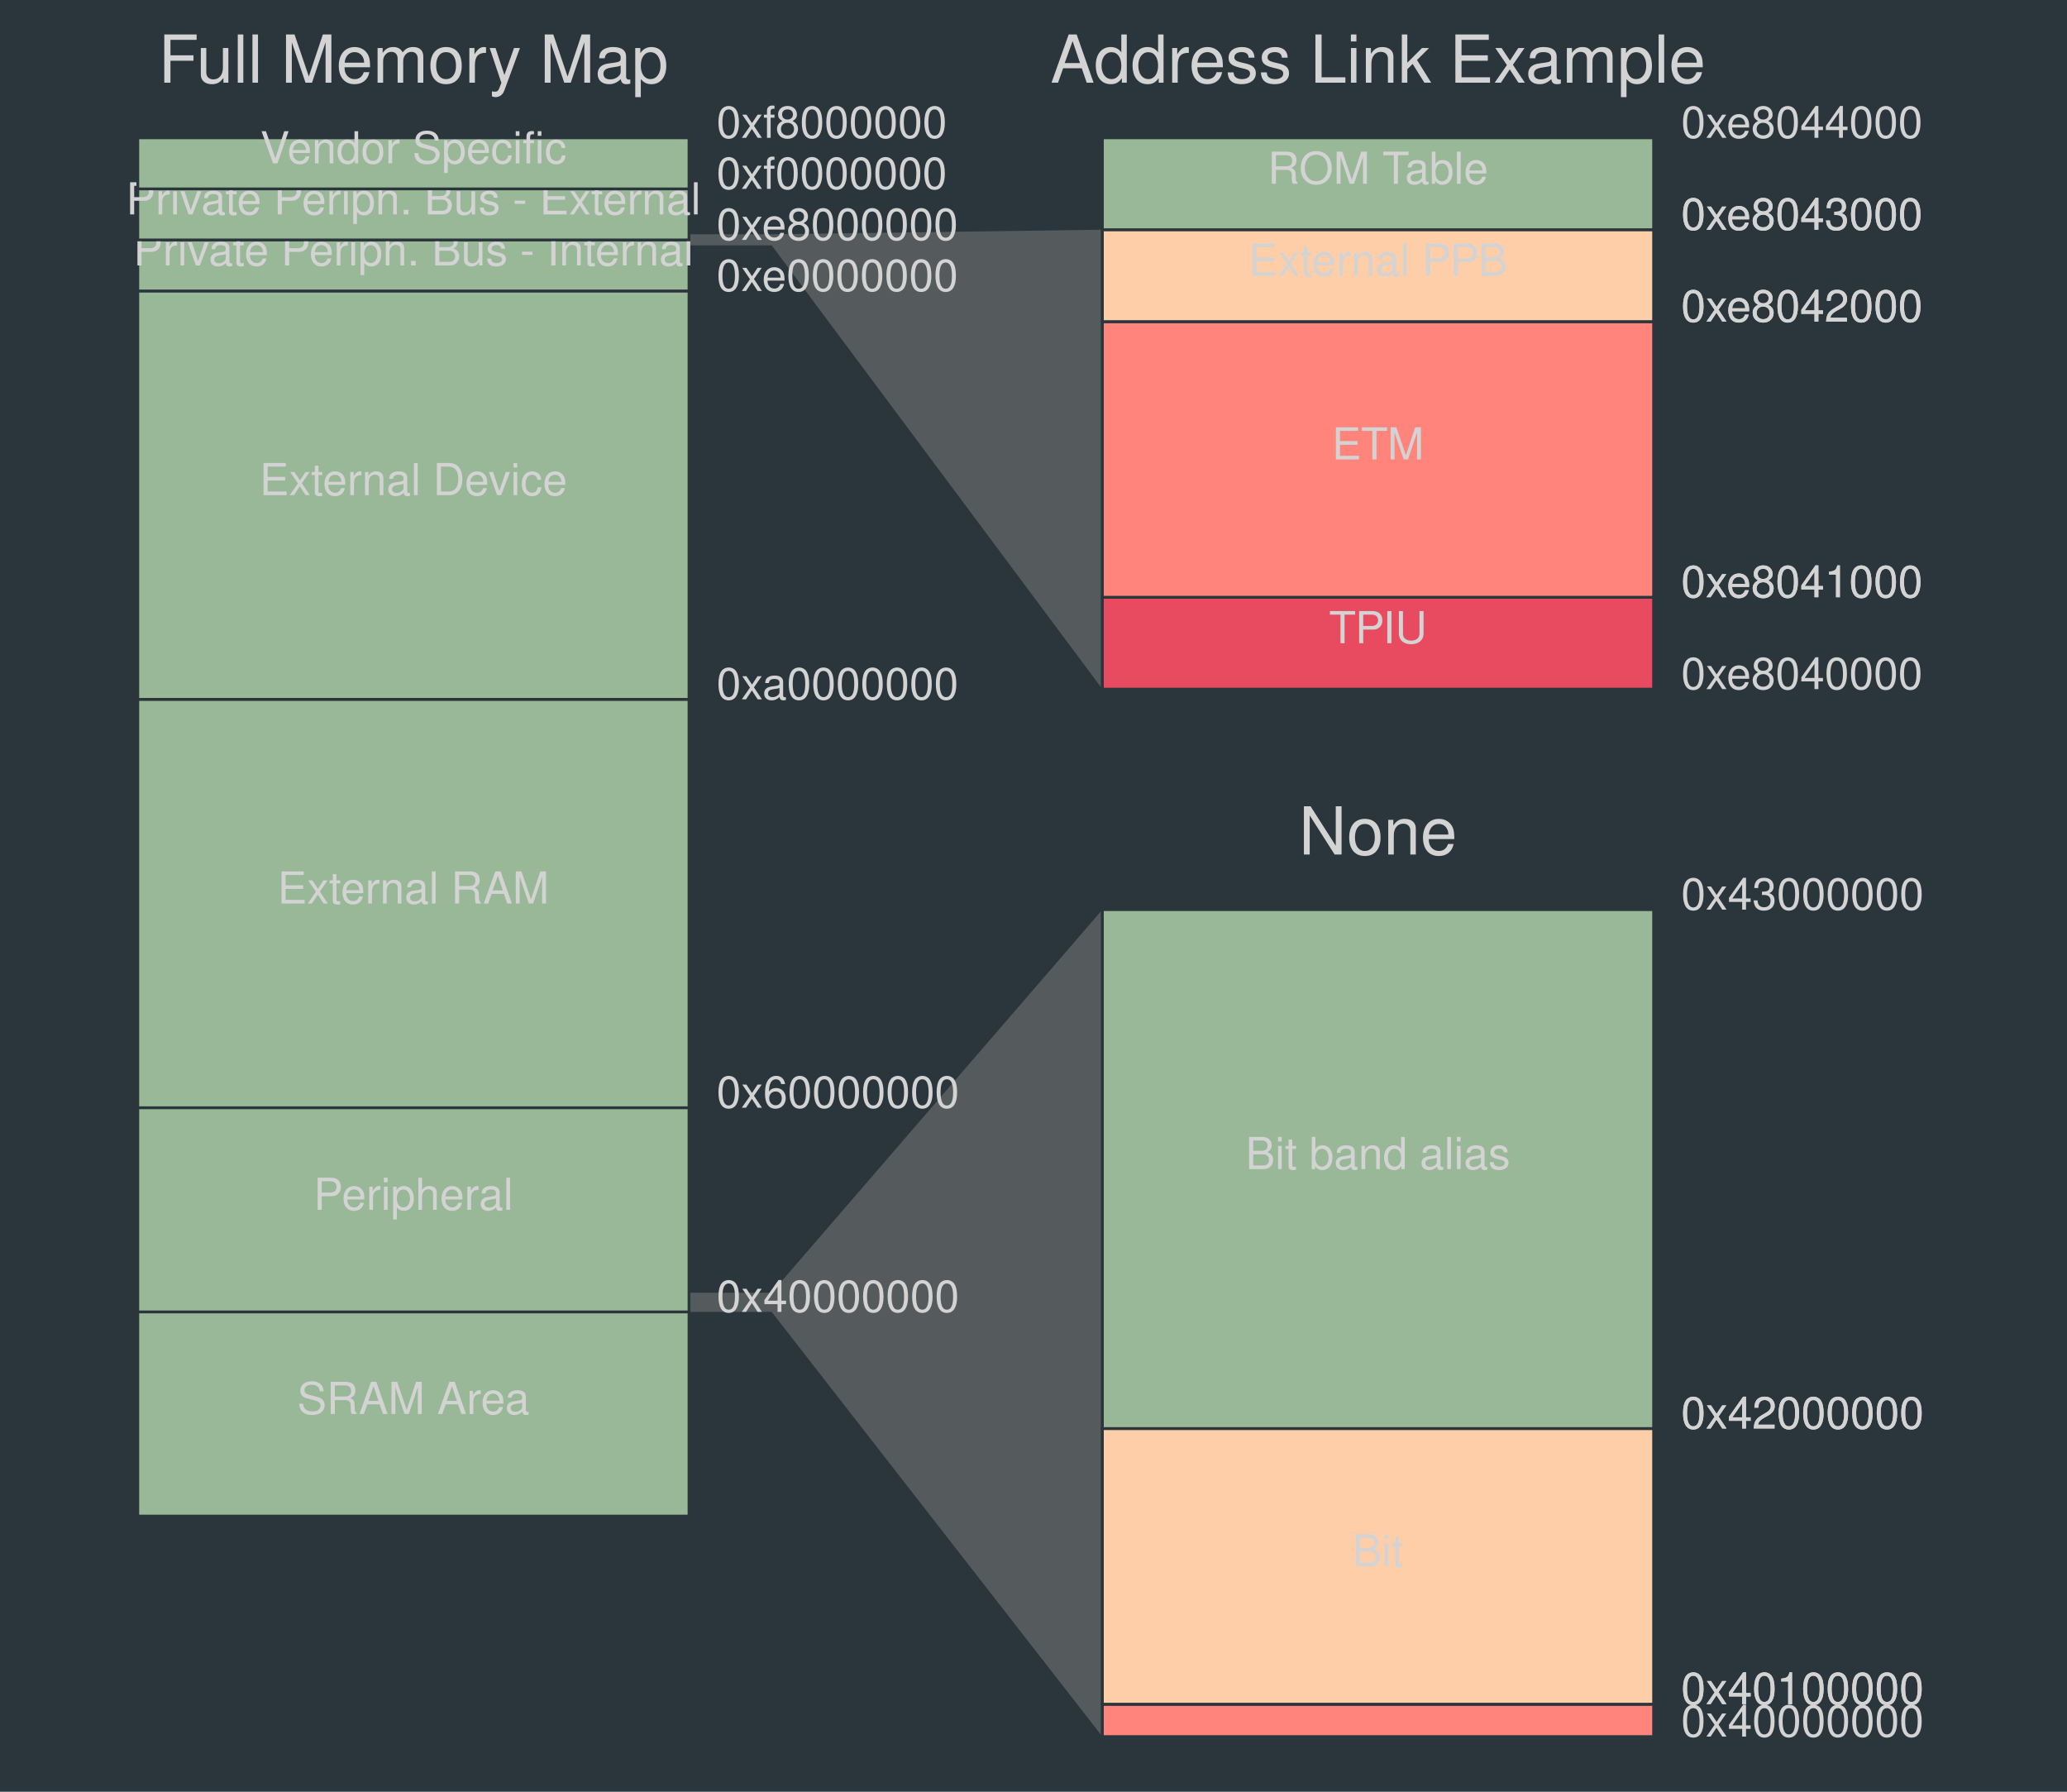
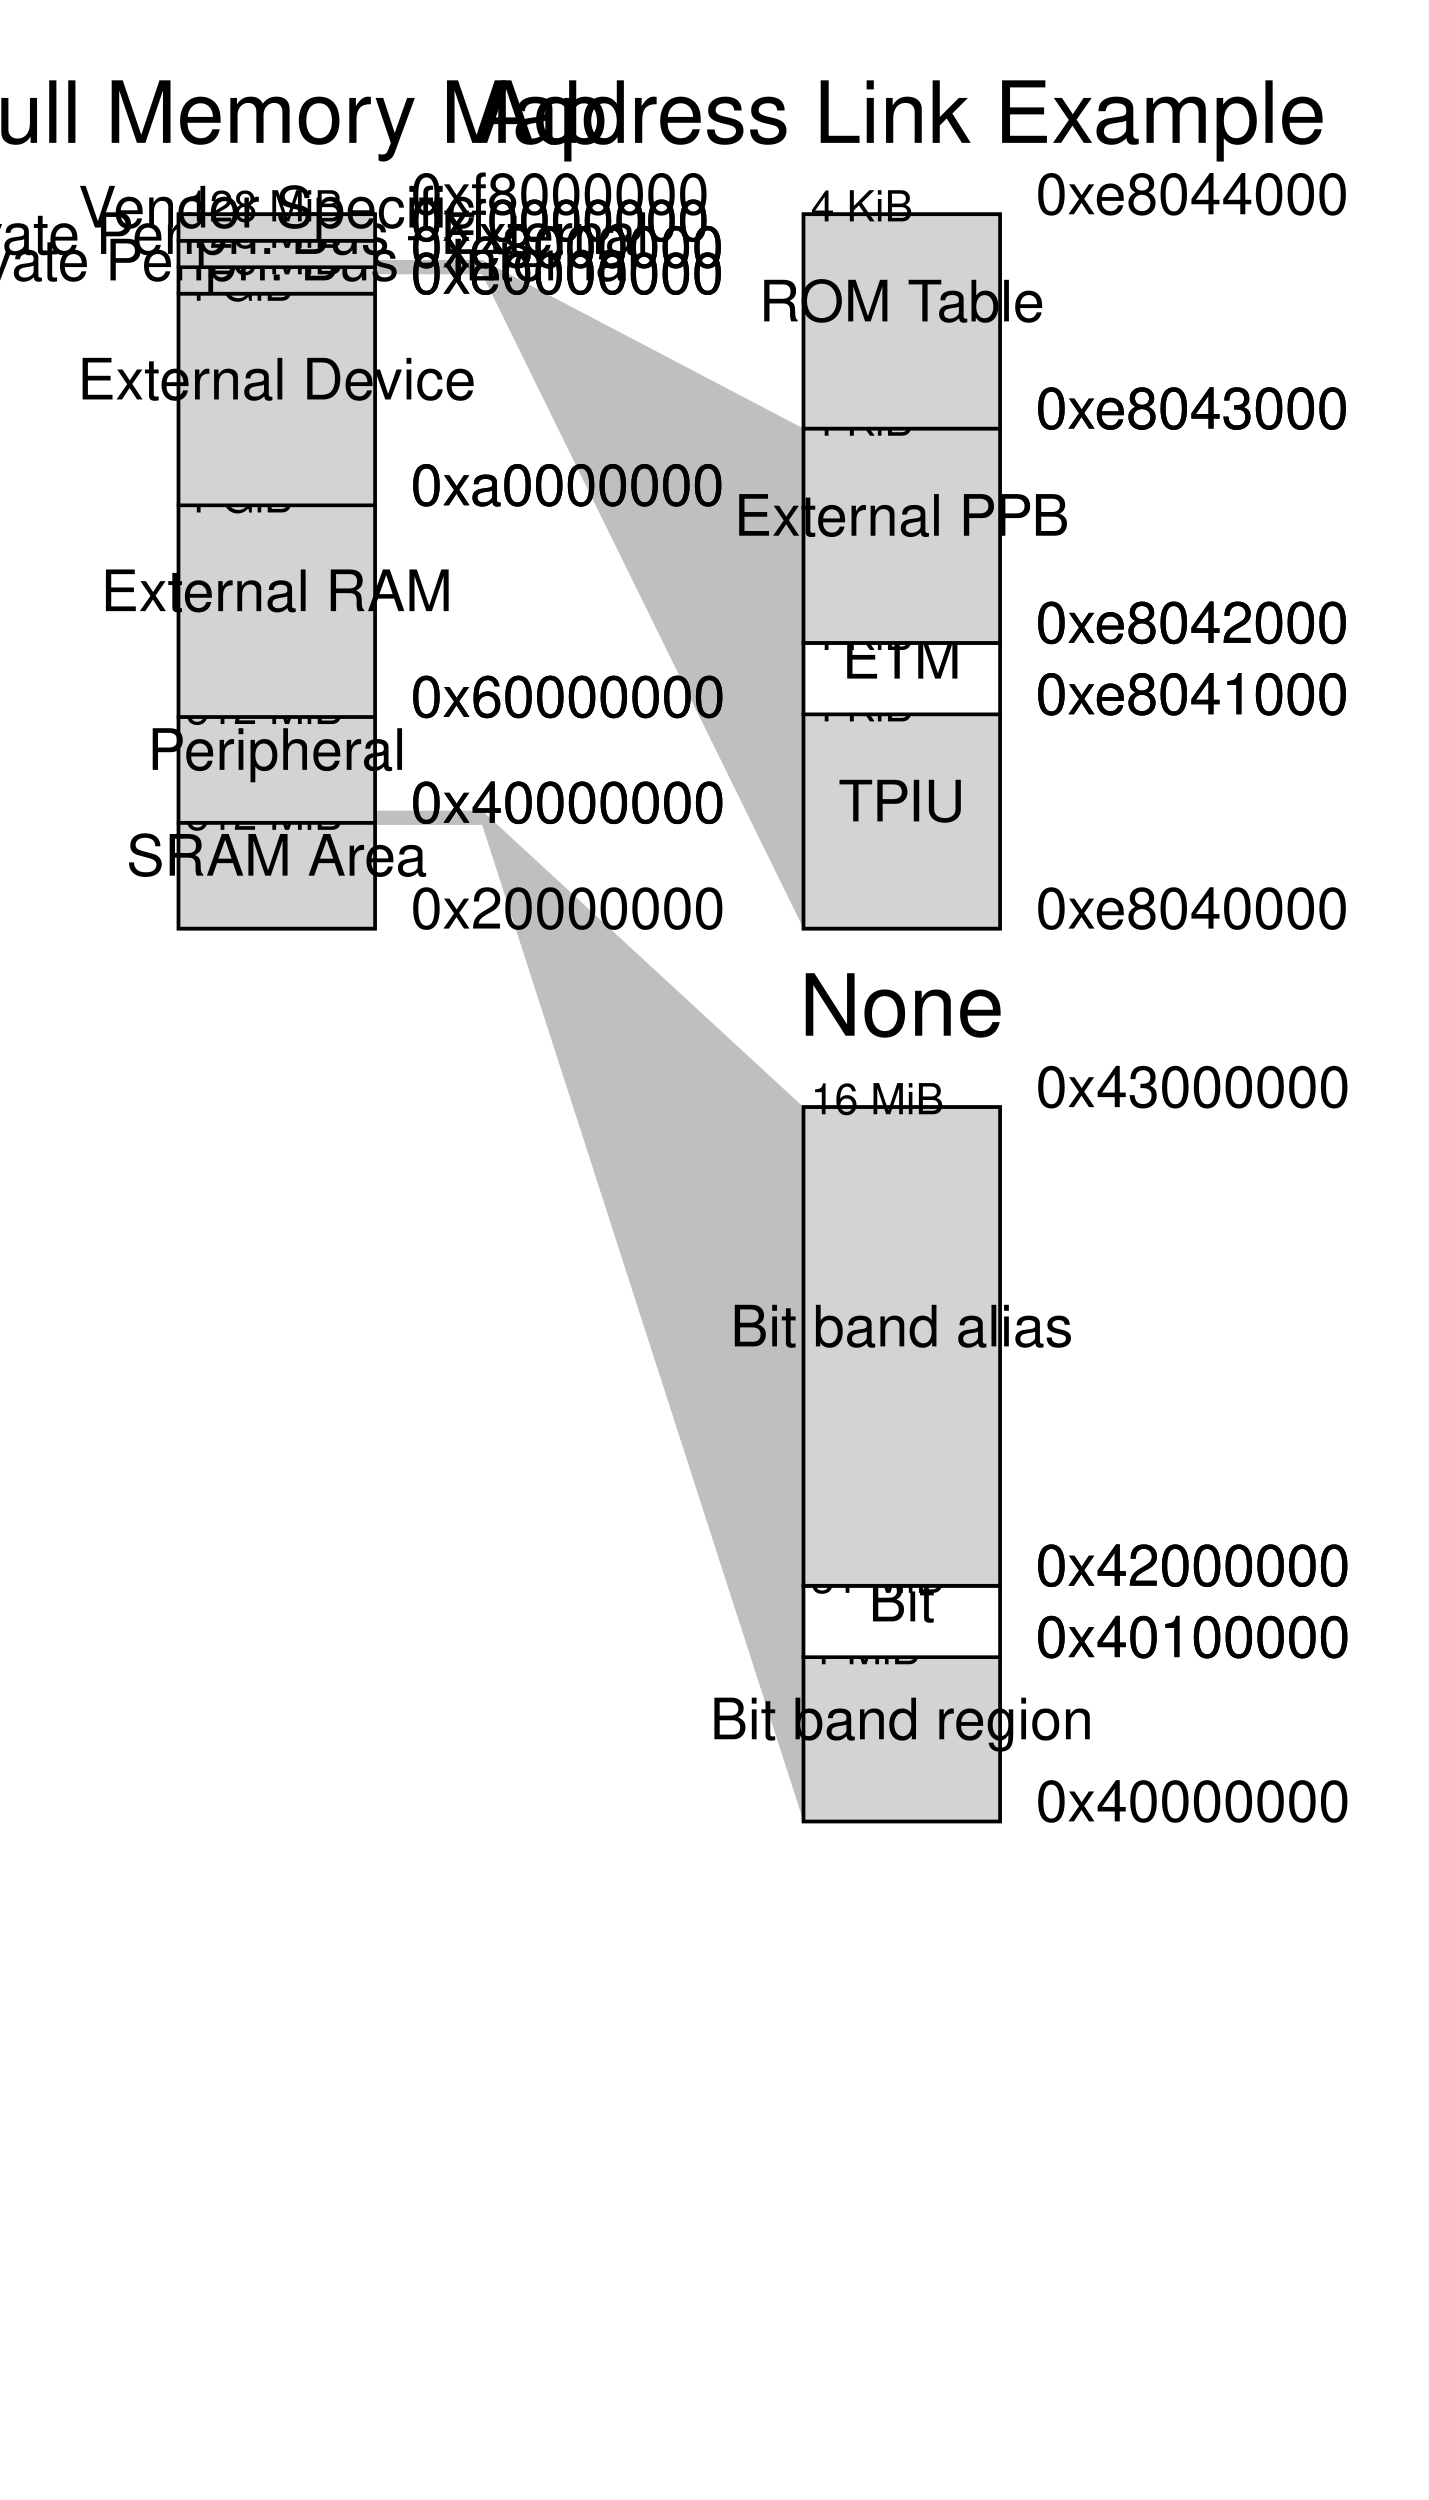
- <svg xmlns="http://www.w3.org/2000/svg" width="750" height="650" viewBox="0 0 750 650">
-   <rect x="0" y="0" width="750" height="650" fill="#2A363B" />
+ <svg xmlns="http://www.w3.org/2000/svg" width="400" height="700" viewBox="0 0 400 700">
+   <rect x="0" y="0" width="400" height="700" fill="white" />
  <g>
    <g>
-       <path d="M 250,475.926 L 280,475.926 L 400,630.0 L 400,330.0 L 280,468.981 L 250,468.981 Z" fill="gray" stroke="none" opacity="0.5" />
+       <path d="M 105.0,230.981 L 135.0,230.981 L 225.0,510.0 L 225.0,310.0 L 135.0,226.981 L 105.0,226.981 Z" fill="gray" stroke="none" opacity="0.5" />
    </g>
    <g>
-       <path d="M 250,89 L 280,89 L 400,250.0 L 400,83.333 L 280,85 L 250,85 Z" fill="gray" stroke="none" opacity="0.5" />
+       <path d="M 105.0,76.8 L 135.0,76.8 L 225.0,260.0 L 225.0,120.0 L 135.0,72.8 L 105.0,72.8 Z" fill="gray" stroke="none" opacity="0.5" />
    </g>
  </g>
  <g>
    <g>
-       <line x1="250" y1="87.001" x2="280" y2="87.001" stroke-width="1" stroke="none" />
-       <line x1="280" y1="87.001" x2="400" y2="250.0" stroke-width="1" stroke="none" />
+       <line x1="105.0" y1="74.8" x2="135.0" y2="74.8" stroke-width="1" stroke="none" />
+       <line x1="135.0" y1="74.8" x2="225.0" y2="260.0" stroke-width="1" stroke="none" />
    </g>
  </g>
  <g>
-     <text x="100.0" y="-20" stroke="black" fill="lightgrey" stroke-width="0" font-size="24px" font-weight="normal" font-family="Helvetica" text-anchor="middle" alignment-baseline="middle" transform="translate(50,50)">Full Memory Map</text>
-     <g transform="translate(50,50)">
-       <rect x="0" y="0" width="200" height="500" fill="#2A363B" stroke="#2A363B" stroke-width="1" />
-       <rect x="0" y="425.926" width="200" height="74.074" fill="#99B898" stroke="#2A363B" stroke-width="1" />
-       <text x="100.0" y="462.963" stroke="black" fill="lightgrey" stroke-width="0" font-size="16" font-weight="normal" font-family="Helvetica" text-anchor="middle" alignment-baseline="middle">SRAM Area</text>
-       <text x="210" y="425.926" stroke="black" fill="lightgrey" stroke-width="0" font-size="16" font-weight="normal" font-family="Helvetica" text-anchor="start" alignment-baseline="middle">0x40000000</text>
-       <rect x="0" y="351.852" width="200" height="74.074" fill="#99B898" stroke="#2A363B" stroke-width="1" />
-       <text x="100.0" y="388.889" stroke="black" fill="lightgrey" stroke-width="0" font-size="16" font-weight="normal" font-family="Helvetica" text-anchor="middle" alignment-baseline="middle">Peripheral</text>
-       <text x="210" y="351.852" stroke="black" fill="lightgrey" stroke-width="0" font-size="16" font-weight="normal" font-family="Helvetica" text-anchor="start" alignment-baseline="middle">0x60000000</text>
-       <rect x="0" y="203.704" width="200" height="148.148" fill="#99B898" stroke="#2A363B" stroke-width="1" />
-       <text x="100.0" y="277.778" stroke="black" fill="lightgrey" stroke-width="0" font-size="16" font-weight="normal" font-family="Helvetica" text-anchor="middle" alignment-baseline="middle">External RAM</text>
-       <text x="210" y="203.704" stroke="black" fill="lightgrey" stroke-width="0" font-size="16" font-weight="normal" font-family="Helvetica" text-anchor="start" alignment-baseline="middle">0xa0000000</text>
-       <rect x="0" y="55.556" width="200" height="148.148" fill="#99B898" stroke="#2A363B" stroke-width="1" />
-       <text x="100.0" y="129.63" stroke="black" fill="lightgrey" stroke-width="0" font-size="16" font-weight="normal" font-family="Helvetica" text-anchor="middle" alignment-baseline="middle">External Device</text>
-       <text x="210" y="55.556" stroke="black" fill="lightgrey" stroke-width="0" font-size="16" font-weight="normal" font-family="Helvetica" text-anchor="start" alignment-baseline="middle">0xe0000000</text>
-       <rect x="0" y="37.037" width="200" height="18.519" fill="#99B898" stroke="#2A363B" stroke-width="1" />
-       <text x="100.0" y="46.296" stroke="black" fill="lightgrey" stroke-width="0" font-size="16" font-weight="normal" font-family="Helvetica" text-anchor="middle" alignment-baseline="middle">Private Periph. Bus - Internal</text>
-       <text x="210" y="37.037" stroke="black" fill="lightgrey" stroke-width="0" font-size="16" font-weight="normal" font-family="Helvetica" text-anchor="start" alignment-baseline="middle">0xe8000000</text>
-       <rect x="0" y="18.519" width="200" height="18.519" fill="#99B898" stroke="#2A363B" stroke-width="1" />
-       <text x="100.0" y="27.778" stroke="black" fill="lightgrey" stroke-width="0" font-size="16" font-weight="normal" font-family="Helvetica" text-anchor="middle" alignment-baseline="middle">Private Periph. Bus - External</text>
-       <text x="210" y="18.519" stroke="black" fill="lightgrey" stroke-width="0" font-size="16" font-weight="normal" font-family="Helvetica" text-anchor="start" alignment-baseline="middle">0xf0000000</text>
-       <rect x="0" y="0.0" width="200" height="18.519" fill="#99B898" stroke="#2A363B" stroke-width="1" />
-       <text x="100.0" y="9.259" stroke="black" fill="lightgrey" stroke-width="0" font-size="16" font-weight="normal" font-family="Helvetica" text-anchor="middle" alignment-baseline="middle">Vendor Specific</text>
-       <text x="210" y="0.0" stroke="black" fill="lightgrey" stroke-width="0" font-size="16" font-weight="normal" font-family="Helvetica" text-anchor="start" alignment-baseline="middle">0xf8000000</text>
+     <text x="27.5" y="-20" stroke="none" fill="black" stroke-width="0" font-size="24px" font-weight="normal" font-family="Helvetica" text-anchor="middle" alignment-baseline="middle" transform="translate(50.0,60.0)">Full Memory Map</text>
+     <g transform="translate(50.0,60.0)">
+       <rect x="0" y="0" width="55.0" height="200.0" fill="white" stroke="black" stroke-width="1" />
+       <rect x="0" y="170.37" width="55.0" height="29.63" fill="lightgrey" stroke="black" stroke-width="1" />
+       <text x="27.5" y="185.185" stroke="none" fill="black" stroke-width="0" font-size="16" font-weight="normal" font-family="Helvetica" text-anchor="middle" alignment-baseline="middle">SRAM Area</text>
+       <text x="65.0" y="200" stroke="none" fill="black" stroke-width="0" font-size="16" font-weight="normal" font-family="Helvetica" text-anchor="start" alignment-baseline="middle">0x20000000</text>
+       <text x="65.0" y="170.37" stroke="none" fill="black" stroke-width="0" font-size="16" font-weight="normal" font-family="Helvetica" text-anchor="start" alignment-baseline="middle">0x40000000</text>
+       <text x="2" y="172.37" stroke="none" fill="black" stroke-width="0" font-size="12px" font-weight="normal" font-family="Helvetica" text-anchor="start" alignment-baseline="hanging">512 MiB</text>
+       <rect x="0" y="140.741" width="55.0" height="29.63" fill="lightgrey" stroke="black" stroke-width="1" />
+       <text x="27.5" y="155.556" stroke="none" fill="black" stroke-width="0" font-size="16" font-weight="normal" font-family="Helvetica" text-anchor="middle" alignment-baseline="middle">Peripheral</text>
+       <text x="65.0" y="170.37" stroke="none" fill="black" stroke-width="0" font-size="16" font-weight="normal" font-family="Helvetica" text-anchor="start" alignment-baseline="middle">0x40000000</text>
+       <text x="65.0" y="140.741" stroke="none" fill="black" stroke-width="0" font-size="16" font-weight="normal" font-family="Helvetica" text-anchor="start" alignment-baseline="middle">0x60000000</text>
+       <text x="2" y="142.741" stroke="none" fill="black" stroke-width="0" font-size="12px" font-weight="normal" font-family="Helvetica" text-anchor="start" alignment-baseline="hanging">512 MiB</text>
+       <rect x="0" y="81.481" width="55.0" height="59.259" fill="lightgrey" stroke="black" stroke-width="1" />
+       <text x="27.5" y="111.111" stroke="none" fill="black" stroke-width="0" font-size="16" font-weight="normal" font-family="Helvetica" text-anchor="middle" alignment-baseline="middle">External RAM</text>
+       <text x="65.0" y="140.741" stroke="none" fill="black" stroke-width="0" font-size="16" font-weight="normal" font-family="Helvetica" text-anchor="start" alignment-baseline="middle">0x60000000</text>
+       <text x="65.0" y="81.481" stroke="none" fill="black" stroke-width="0" font-size="16" font-weight="normal" font-family="Helvetica" text-anchor="start" alignment-baseline="middle">0xa0000000</text>
+       <text x="2" y="83.481" stroke="none" fill="black" stroke-width="0" font-size="12px" font-weight="normal" font-family="Helvetica" text-anchor="start" alignment-baseline="hanging">1 GiB</text>
+       <rect x="0" y="22.222" width="55.0" height="59.259" fill="lightgrey" stroke="black" stroke-width="1" />
+       <text x="27.5" y="51.852" stroke="none" fill="black" stroke-width="0" font-size="16" font-weight="normal" font-family="Helvetica" text-anchor="middle" alignment-baseline="middle">External Device</text>
+       <text x="65.0" y="81.481" stroke="none" fill="black" stroke-width="0" font-size="16" font-weight="normal" font-family="Helvetica" text-anchor="start" alignment-baseline="middle">0xa0000000</text>
+       <text x="65.0" y="22.222" stroke="none" fill="black" stroke-width="0" font-size="16" font-weight="normal" font-family="Helvetica" text-anchor="start" alignment-baseline="middle">0xe0000000</text>
+       <text x="2" y="24.222" stroke="none" fill="black" stroke-width="0" font-size="12px" font-weight="normal" font-family="Helvetica" text-anchor="start" alignment-baseline="hanging">1 GiB</text>
+       <rect x="0" y="14.815" width="55.0" height="7.407" fill="lightgrey" stroke="black" stroke-width="1" />
+       <text x="27.5" y="18.519" stroke="none" fill="black" stroke-width="0" font-size="16" font-weight="normal" font-family="Helvetica" text-anchor="middle" alignment-baseline="middle">Private Periph. Bus - Internal</text>
+       <text x="65.0" y="22.222" stroke="none" fill="black" stroke-width="0" font-size="16" font-weight="normal" font-family="Helvetica" text-anchor="start" alignment-baseline="middle">0xe0000000</text>
+       <text x="65.0" y="14.815" stroke="none" fill="black" stroke-width="0" font-size="16" font-weight="normal" font-family="Helvetica" text-anchor="start" alignment-baseline="middle">0xe8000000</text>
+       <text x="2" y="16.815" stroke="none" fill="black" stroke-width="0" font-size="12px" font-weight="normal" font-family="Helvetica" text-anchor="start" alignment-baseline="hanging">128 MiB</text>
+       <rect x="0" y="7.407" width="55.0" height="7.407" fill="lightgrey" stroke="black" stroke-width="1" />
+       <text x="27.5" y="11.111" stroke="none" fill="black" stroke-width="0" font-size="16" font-weight="normal" font-family="Helvetica" text-anchor="middle" alignment-baseline="middle">Private Periph. Bus - External</text>
+       <text x="65.0" y="14.815" stroke="none" fill="black" stroke-width="0" font-size="16" font-weight="normal" font-family="Helvetica" text-anchor="start" alignment-baseline="middle">0xe8000000</text>
+       <text x="65.0" y="7.407" stroke="none" fill="black" stroke-width="0" font-size="16" font-weight="normal" font-family="Helvetica" text-anchor="start" alignment-baseline="middle">0xf0000000</text>
+       <text x="2" y="9.407" stroke="none" fill="black" stroke-width="0" font-size="12px" font-weight="normal" font-family="Helvetica" text-anchor="start" alignment-baseline="hanging">128 MiB</text>
+       <rect x="0" y="0.0" width="55.0" height="7.407" fill="lightgrey" stroke="black" stroke-width="1" />
+       <text x="27.5" y="3.704" stroke="none" fill="black" stroke-width="0" font-size="16" font-weight="normal" font-family="Helvetica" text-anchor="middle" alignment-baseline="middle">Vendor Specific</text>
+       <text x="65.0" y="7.407" stroke="none" fill="black" stroke-width="0" font-size="16" font-weight="normal" font-family="Helvetica" text-anchor="start" alignment-baseline="middle">0xf0000000</text>
+       <text x="65.0" y="0.0" stroke="none" fill="black" stroke-width="0" font-size="16" font-weight="normal" font-family="Helvetica" text-anchor="start" alignment-baseline="middle">0xf8000000</text>
+       <text x="2" y="2.0" stroke="none" fill="black" stroke-width="0" font-size="12px" font-weight="normal" font-family="Helvetica" text-anchor="start" alignment-baseline="hanging">128 MiB</text>
    </g>
  </g>
  <g>
-     <text x="100.0" y="-20" stroke="black" fill="lightgrey" stroke-width="0" font-size="24px" font-weight="normal" font-family="Helvetica" text-anchor="middle" alignment-baseline="middle" transform="translate(400,50)">Address Link Example</text>
-     <g transform="translate(400,216.6667)">
-       <rect x="0" y="0" width="200" height="33.333" fill="#2A363B" stroke="#2A363B" stroke-width="1" />
-       <rect x="0" y="0.0" width="200" height="33.333" fill="#E84A5F" stroke="#2A363B" stroke-width="1" />
-       <text x="100.0" y="16.667" stroke="black" fill="lightgrey" stroke-width="0" font-size="16" font-weight="normal" font-family="Helvetica" text-anchor="middle" alignment-baseline="middle">TPIU</text>
-       <text x="210" y="33.333" stroke="black" fill="lightgrey" stroke-width="0" font-size="16" font-weight="normal" font-family="Helvetica" text-anchor="start" alignment-baseline="middle">0xe8040000</text>
-       <text x="210" y="0.0" stroke="black" fill="lightgrey" stroke-width="0" font-size="16" font-weight="normal" font-family="Helvetica" text-anchor="start" alignment-baseline="middle">0xe8041000</text>
+     <text x="27.5" y="-20" stroke="none" fill="black" stroke-width="0" font-size="24px" font-weight="normal" font-family="Helvetica" text-anchor="middle" alignment-baseline="middle" transform="translate(225.0,60.0)">Address Link Example</text>
+     <g transform="translate(225.0,200.0)">
+       <rect x="0" y="0" width="55.0" height="60.0" fill="white" stroke="black" stroke-width="1" />
+       <rect x="0" y="0.0" width="55.0" height="60.0" fill="lightgrey" stroke="black" stroke-width="1" />
+       <text x="27.5" y="30.0" stroke="none" fill="black" stroke-width="0" font-size="16" font-weight="normal" font-family="Helvetica" text-anchor="middle" alignment-baseline="middle">TPIU</text>
+       <text x="65.0" y="60.0" stroke="none" fill="black" stroke-width="0" font-size="16" font-weight="normal" font-family="Helvetica" text-anchor="start" alignment-baseline="middle">0xe8040000</text>
+       <text x="65.0" y="0.0" stroke="none" fill="black" stroke-width="0" font-size="16" font-weight="normal" font-family="Helvetica" text-anchor="start" alignment-baseline="middle">0xe8041000</text>
+       <text x="2" y="2.0" stroke="none" fill="black" stroke-width="0" font-size="12px" font-weight="normal" font-family="Helvetica" text-anchor="start" alignment-baseline="hanging">4 KiB</text>
    </g>
-     <g transform="translate(400,116.6667)">
-       <rect x="0" y="0" width="200" height="100" fill="#2A363B" stroke="#2A363B" stroke-width="1" />
-       <rect x="0" y="0.0" width="200" height="100.0" fill="#FF847C" stroke="#2A363B" stroke-width="1" />
-       <text x="100.0" y="50.0" stroke="black" fill="lightgrey" stroke-width="0" font-size="16" font-weight="normal" font-family="Helvetica" text-anchor="middle" alignment-baseline="middle">ETM</text>
-       <text x="210" y="100.0" stroke="black" fill="lightgrey" stroke-width="0" font-size="16" font-weight="normal" font-family="Helvetica" text-anchor="start" alignment-baseline="middle">0xe8041000</text>
-       <text x="210" y="0.0" stroke="black" fill="lightgrey" stroke-width="0" font-size="16" font-weight="normal" font-family="Helvetica" text-anchor="start" alignment-baseline="middle">0xe8042000</text>
+     <g transform="translate(225.0,180.0)">
+       <rect x="0" y="0" width="55.0" height="20" fill="white" stroke="black" stroke-width="1" />
+       <rect x="0" y="0.0" width="55.0" height="20.0" fill="white" stroke="black" stroke-width="1" />
+       <text x="27.5" y="10.0" stroke="none" fill="black" stroke-width="0" font-size="16" font-weight="normal" font-family="Helvetica" text-anchor="middle" alignment-baseline="middle">ETM</text>
+       <text x="65.0" y="20.0" stroke="none" fill="black" stroke-width="0" font-size="16" font-weight="normal" font-family="Helvetica" text-anchor="start" alignment-baseline="middle">0xe8041000</text>
+       <text x="65.0" y="0.0" stroke="none" fill="black" stroke-width="0" font-size="16" font-weight="normal" font-family="Helvetica" text-anchor="start" alignment-baseline="middle">0xe8042000</text>
+       <text x="2" y="2.0" stroke="none" fill="black" stroke-width="0" font-size="12px" font-weight="normal" font-family="Helvetica" text-anchor="start" alignment-baseline="hanging">4 KiB</text>
    </g>
-     <g transform="translate(400,50)">
-       <rect x="0" y="0" width="200" height="66.667" fill="#2A363B" stroke="#2A363B" stroke-width="1" />
-       <rect x="0" y="33.333" width="200" height="33.333" fill="#FECEA8" stroke="#2A363B" stroke-width="1" />
-       <text x="100.0" y="50" stroke="black" fill="lightgrey" stroke-width="0" font-size="16" font-weight="normal" font-family="Helvetica" text-anchor="middle" alignment-baseline="middle">External PPB</text>
-       <text x="210" y="66.667" stroke="black" fill="lightgrey" stroke-width="0" font-size="16" font-weight="normal" font-family="Helvetica" text-anchor="start" alignment-baseline="middle">0xe8042000</text>
-       <text x="210" y="33.333" stroke="black" fill="lightgrey" stroke-width="0" font-size="16" font-weight="normal" font-family="Helvetica" text-anchor="start" alignment-baseline="middle">0xe8043000</text>
-       <rect x="0" y="0.0" width="200" height="33.333" fill="#99B898" stroke="#2A363B" stroke-width="1" />
-       <text x="100.0" y="16.667" stroke="black" fill="lightgrey" stroke-width="0" font-size="16" font-weight="normal" font-family="Helvetica" text-anchor="middle" alignment-baseline="middle">ROM Table</text>
-       <text x="210" y="33.333" stroke="black" fill="lightgrey" stroke-width="0" font-size="16" font-weight="normal" font-family="Helvetica" text-anchor="start" alignment-baseline="middle">0xe8043000</text>
-       <text x="210" y="0.0" stroke="black" fill="lightgrey" stroke-width="0" font-size="16" font-weight="normal" font-family="Helvetica" text-anchor="start" alignment-baseline="middle">0xe8044000</text>
+     <g transform="translate(225.0,60.0)">
+       <rect x="0" y="0" width="55.0" height="120.0" fill="white" stroke="black" stroke-width="1" />
+       <rect x="0" y="60.0" width="55.0" height="60.0" fill="lightgrey" stroke="black" stroke-width="1" />
+       <text x="27.5" y="90.0" stroke="none" fill="black" stroke-width="0" font-size="16" font-weight="normal" font-family="Helvetica" text-anchor="middle" alignment-baseline="middle">External PPB</text>
+       <text x="65.0" y="120.0" stroke="none" fill="black" stroke-width="0" font-size="16" font-weight="normal" font-family="Helvetica" text-anchor="start" alignment-baseline="middle">0xe8042000</text>
+       <text x="65.0" y="60.0" stroke="none" fill="black" stroke-width="0" font-size="16" font-weight="normal" font-family="Helvetica" text-anchor="start" alignment-baseline="middle">0xe8043000</text>
+       <text x="2" y="62.0" stroke="none" fill="black" stroke-width="0" font-size="12px" font-weight="normal" font-family="Helvetica" text-anchor="start" alignment-baseline="hanging">4 KiB</text>
+       <rect x="0" y="0.0" width="55.0" height="60.0" fill="lightgrey" stroke="black" stroke-width="1" />
+       <text x="27.5" y="30.0" stroke="none" fill="black" stroke-width="0" font-size="16" font-weight="normal" font-family="Helvetica" text-anchor="middle" alignment-baseline="middle">ROM Table</text>
+       <text x="65.0" y="60.0" stroke="none" fill="black" stroke-width="0" font-size="16" font-weight="normal" font-family="Helvetica" text-anchor="start" alignment-baseline="middle">0xe8043000</text>
+       <text x="65.0" y="0.0" stroke="none" fill="black" stroke-width="0" font-size="16" font-weight="normal" font-family="Helvetica" text-anchor="start" alignment-baseline="middle">0xe8044000</text>
+       <text x="2" y="2.0" stroke="none" fill="black" stroke-width="0" font-size="12px" font-weight="normal" font-family="Helvetica" text-anchor="start" alignment-baseline="hanging">4 KiB</text>
    </g>
  </g>
  <g>
-     <text x="100.0" y="-20" stroke="black" fill="lightgrey" stroke-width="0" font-size="24px" font-weight="normal" font-family="Helvetica" text-anchor="middle" alignment-baseline="middle" transform="translate(400,330)">None</text>
-     <g transform="translate(400,618.2353)">
-       <rect x="0" y="0" width="200" height="11.765" fill="#2A363B" stroke="#2A363B" stroke-width="1" />
-       <rect x="0" y="0.0" width="200" height="11.765" fill="#FF847C" stroke="#2A363B" stroke-width="1" />
-       <text x="210" y="11.765" stroke="black" fill="lightgrey" stroke-width="0" font-size="16" font-weight="normal" font-family="Helvetica" text-anchor="start" alignment-baseline="middle">0x40000000</text>
-       <text x="210" y="0.0" stroke="black" fill="lightgrey" stroke-width="0" font-size="16" font-weight="normal" font-family="Helvetica" text-anchor="start" alignment-baseline="middle">0x40100000</text>
+     <text x="27.5" y="-20" stroke="none" fill="black" stroke-width="0" font-size="24px" font-weight="normal" font-family="Helvetica" text-anchor="middle" alignment-baseline="middle" transform="translate(225.0,310.0)">None</text>
+     <g transform="translate(225.0,464.0)">
+       <rect x="0" y="0" width="55.0" height="46.0" fill="white" stroke="black" stroke-width="1" />
+       <rect x="0" y="0.0" width="55.0" height="46.0" fill="lightgrey" stroke="black" stroke-width="1" />
+       <text x="27.5" y="23.0" stroke="none" fill="black" stroke-width="0" font-size="16" font-weight="normal" font-family="Helvetica" text-anchor="middle" alignment-baseline="middle">Bit band region</text>
+       <text x="65.0" y="46.0" stroke="none" fill="black" stroke-width="0" font-size="16" font-weight="normal" font-family="Helvetica" text-anchor="start" alignment-baseline="middle">0x40000000</text>
+       <text x="65.0" y="0.0" stroke="none" fill="black" stroke-width="0" font-size="16" font-weight="normal" font-family="Helvetica" text-anchor="start" alignment-baseline="middle">0x40100000</text>
+       <text x="2" y="2.0" stroke="none" fill="black" stroke-width="0" font-size="12px" font-weight="normal" font-family="Helvetica" text-anchor="start" alignment-baseline="hanging">1 MiB</text>
    </g>
-     <g transform="translate(400,518.2353)">
-       <rect x="0" y="0" width="200" height="100" fill="#2A363B" stroke="#2A363B" stroke-width="1" />
-       <rect x="0" y="0.0" width="200" height="100.0" fill="#FECEA8" stroke="#2A363B" stroke-width="1" />
-       <text x="100.0" y="50.0" stroke="black" fill="lightgrey" stroke-width="0" font-size="16" font-weight="normal" font-family="Helvetica" text-anchor="middle" alignment-baseline="middle">Bit</text>
-       <text x="210" y="100.0" stroke="black" fill="lightgrey" stroke-width="0" font-size="16" font-weight="normal" font-family="Helvetica" text-anchor="start" alignment-baseline="middle">0x40100000</text>
-       <text x="210" y="0.0" stroke="black" fill="lightgrey" stroke-width="0" font-size="16" font-weight="normal" font-family="Helvetica" text-anchor="start" alignment-baseline="middle">0x42000000</text>
+     <g transform="translate(225.0,444.0)">
+       <rect x="0" y="0" width="55.0" height="20" fill="white" stroke="black" stroke-width="1" />
+       <rect x="0" y="0.0" width="55.0" height="20.0" fill="white" stroke="black" stroke-width="1" />
+       <text x="27.5" y="10.0" stroke="none" fill="black" stroke-width="0" font-size="16" font-weight="normal" font-family="Helvetica" text-anchor="middle" alignment-baseline="middle">Bit</text>
+       <text x="65.0" y="20.0" stroke="none" fill="black" stroke-width="0" font-size="16" font-weight="normal" font-family="Helvetica" text-anchor="start" alignment-baseline="middle">0x40100000</text>
+       <text x="65.0" y="0.0" stroke="none" fill="black" stroke-width="0" font-size="16" font-weight="normal" font-family="Helvetica" text-anchor="start" alignment-baseline="middle">0x42000000</text>
+       <text x="2" y="2.0" stroke="none" fill="black" stroke-width="0" font-size="12px" font-weight="normal" font-family="Helvetica" text-anchor="start" alignment-baseline="hanging">31 MiB</text>
    </g>
-     <g transform="translate(400,330.0)">
-       <rect x="0" y="0" width="200" height="188.235" fill="#2A363B" stroke="#2A363B" stroke-width="1" />
-       <rect x="0" y="0.0" width="200" height="188.235" fill="#99B898" stroke="#2A363B" stroke-width="1" />
-       <text x="100.0" y="94.118" stroke="black" fill="lightgrey" stroke-width="0" font-size="16" font-weight="normal" font-family="Helvetica" text-anchor="middle" alignment-baseline="middle">Bit band alias</text>
-       <text x="210" y="188.235" stroke="black" fill="lightgrey" stroke-width="0" font-size="16" font-weight="normal" font-family="Helvetica" text-anchor="start" alignment-baseline="middle">0x42000000</text>
-       <text x="210" y="0.0" stroke="black" fill="lightgrey" stroke-width="0" font-size="16" font-weight="normal" font-family="Helvetica" text-anchor="start" alignment-baseline="middle">0x43000000</text>
+     <g transform="translate(225.0,310.0)">
+       <rect x="0" y="0" width="55.0" height="134.0" fill="white" stroke="black" stroke-width="1" />
+       <rect x="0" y="0.0" width="55.0" height="134.0" fill="lightgrey" stroke="black" stroke-width="1" />
+       <text x="27.5" y="67.0" stroke="none" fill="black" stroke-width="0" font-size="16" font-weight="normal" font-family="Helvetica" text-anchor="middle" alignment-baseline="middle">Bit band alias</text>
+       <text x="65.0" y="134.0" stroke="none" fill="black" stroke-width="0" font-size="16" font-weight="normal" font-family="Helvetica" text-anchor="start" alignment-baseline="middle">0x42000000</text>
+       <text x="65.0" y="0.0" stroke="none" fill="black" stroke-width="0" font-size="16" font-weight="normal" font-family="Helvetica" text-anchor="start" alignment-baseline="middle">0x43000000</text>
+       <text x="2" y="2.0" stroke="none" fill="black" stroke-width="0" font-size="12px" font-weight="normal" font-family="Helvetica" text-anchor="start" alignment-baseline="hanging">16 MiB</text>
    </g>
  </g>
  <g>
-     <g transform="translate(50,50)" />
-     <g transform="translate(400,216.6667)" />
-     <g transform="translate(400,116.6667)" />
-     <g transform="translate(400,50)" />
-     <g transform="translate(400,618.2353)" />
-     <g transform="translate(400,518.2353)" />
-     <g transform="translate(400,330.0)" />
+     <g transform="translate(50.0,60.0)" />
+     <g transform="translate(225.0,200.0)" />
+     <g transform="translate(225.0,180.0)" />
+     <g transform="translate(225.0,60.0)" />
+     <g transform="translate(225.0,464.0)" />
+     <g transform="translate(225.0,444.0)" />
+     <g transform="translate(225.0,310.0)" />
  </g>
  <g>
-     <g transform="translate(50,50)">
+     <g transform="translate(50.0,60.0)">
      <g />
      <g />
      <g />
      <g />
      <g />
      <g />
      <g />
    </g>
-     <g transform="translate(400,216.6667)">
+     <g transform="translate(225.0,200.0)">
      <g />
    </g>
-     <g transform="translate(400,116.6667)">
+     <g transform="translate(225.0,180.0)">
      <g />
    </g>
-     <g transform="translate(400,50)">
+     <g transform="translate(225.0,60.0)">
      <g />
      <g />
    </g>
-     <g transform="translate(400,618.2353)">
+     <g transform="translate(225.0,464.0)">
      <g />
    </g>
-     <g transform="translate(400,518.2353)">
+     <g transform="translate(225.0,444.0)">
      <g />
    </g>
-     <g transform="translate(400,330.0)">
+     <g transform="translate(225.0,310.0)">
      <g />
    </g>
  </g>
</svg>
